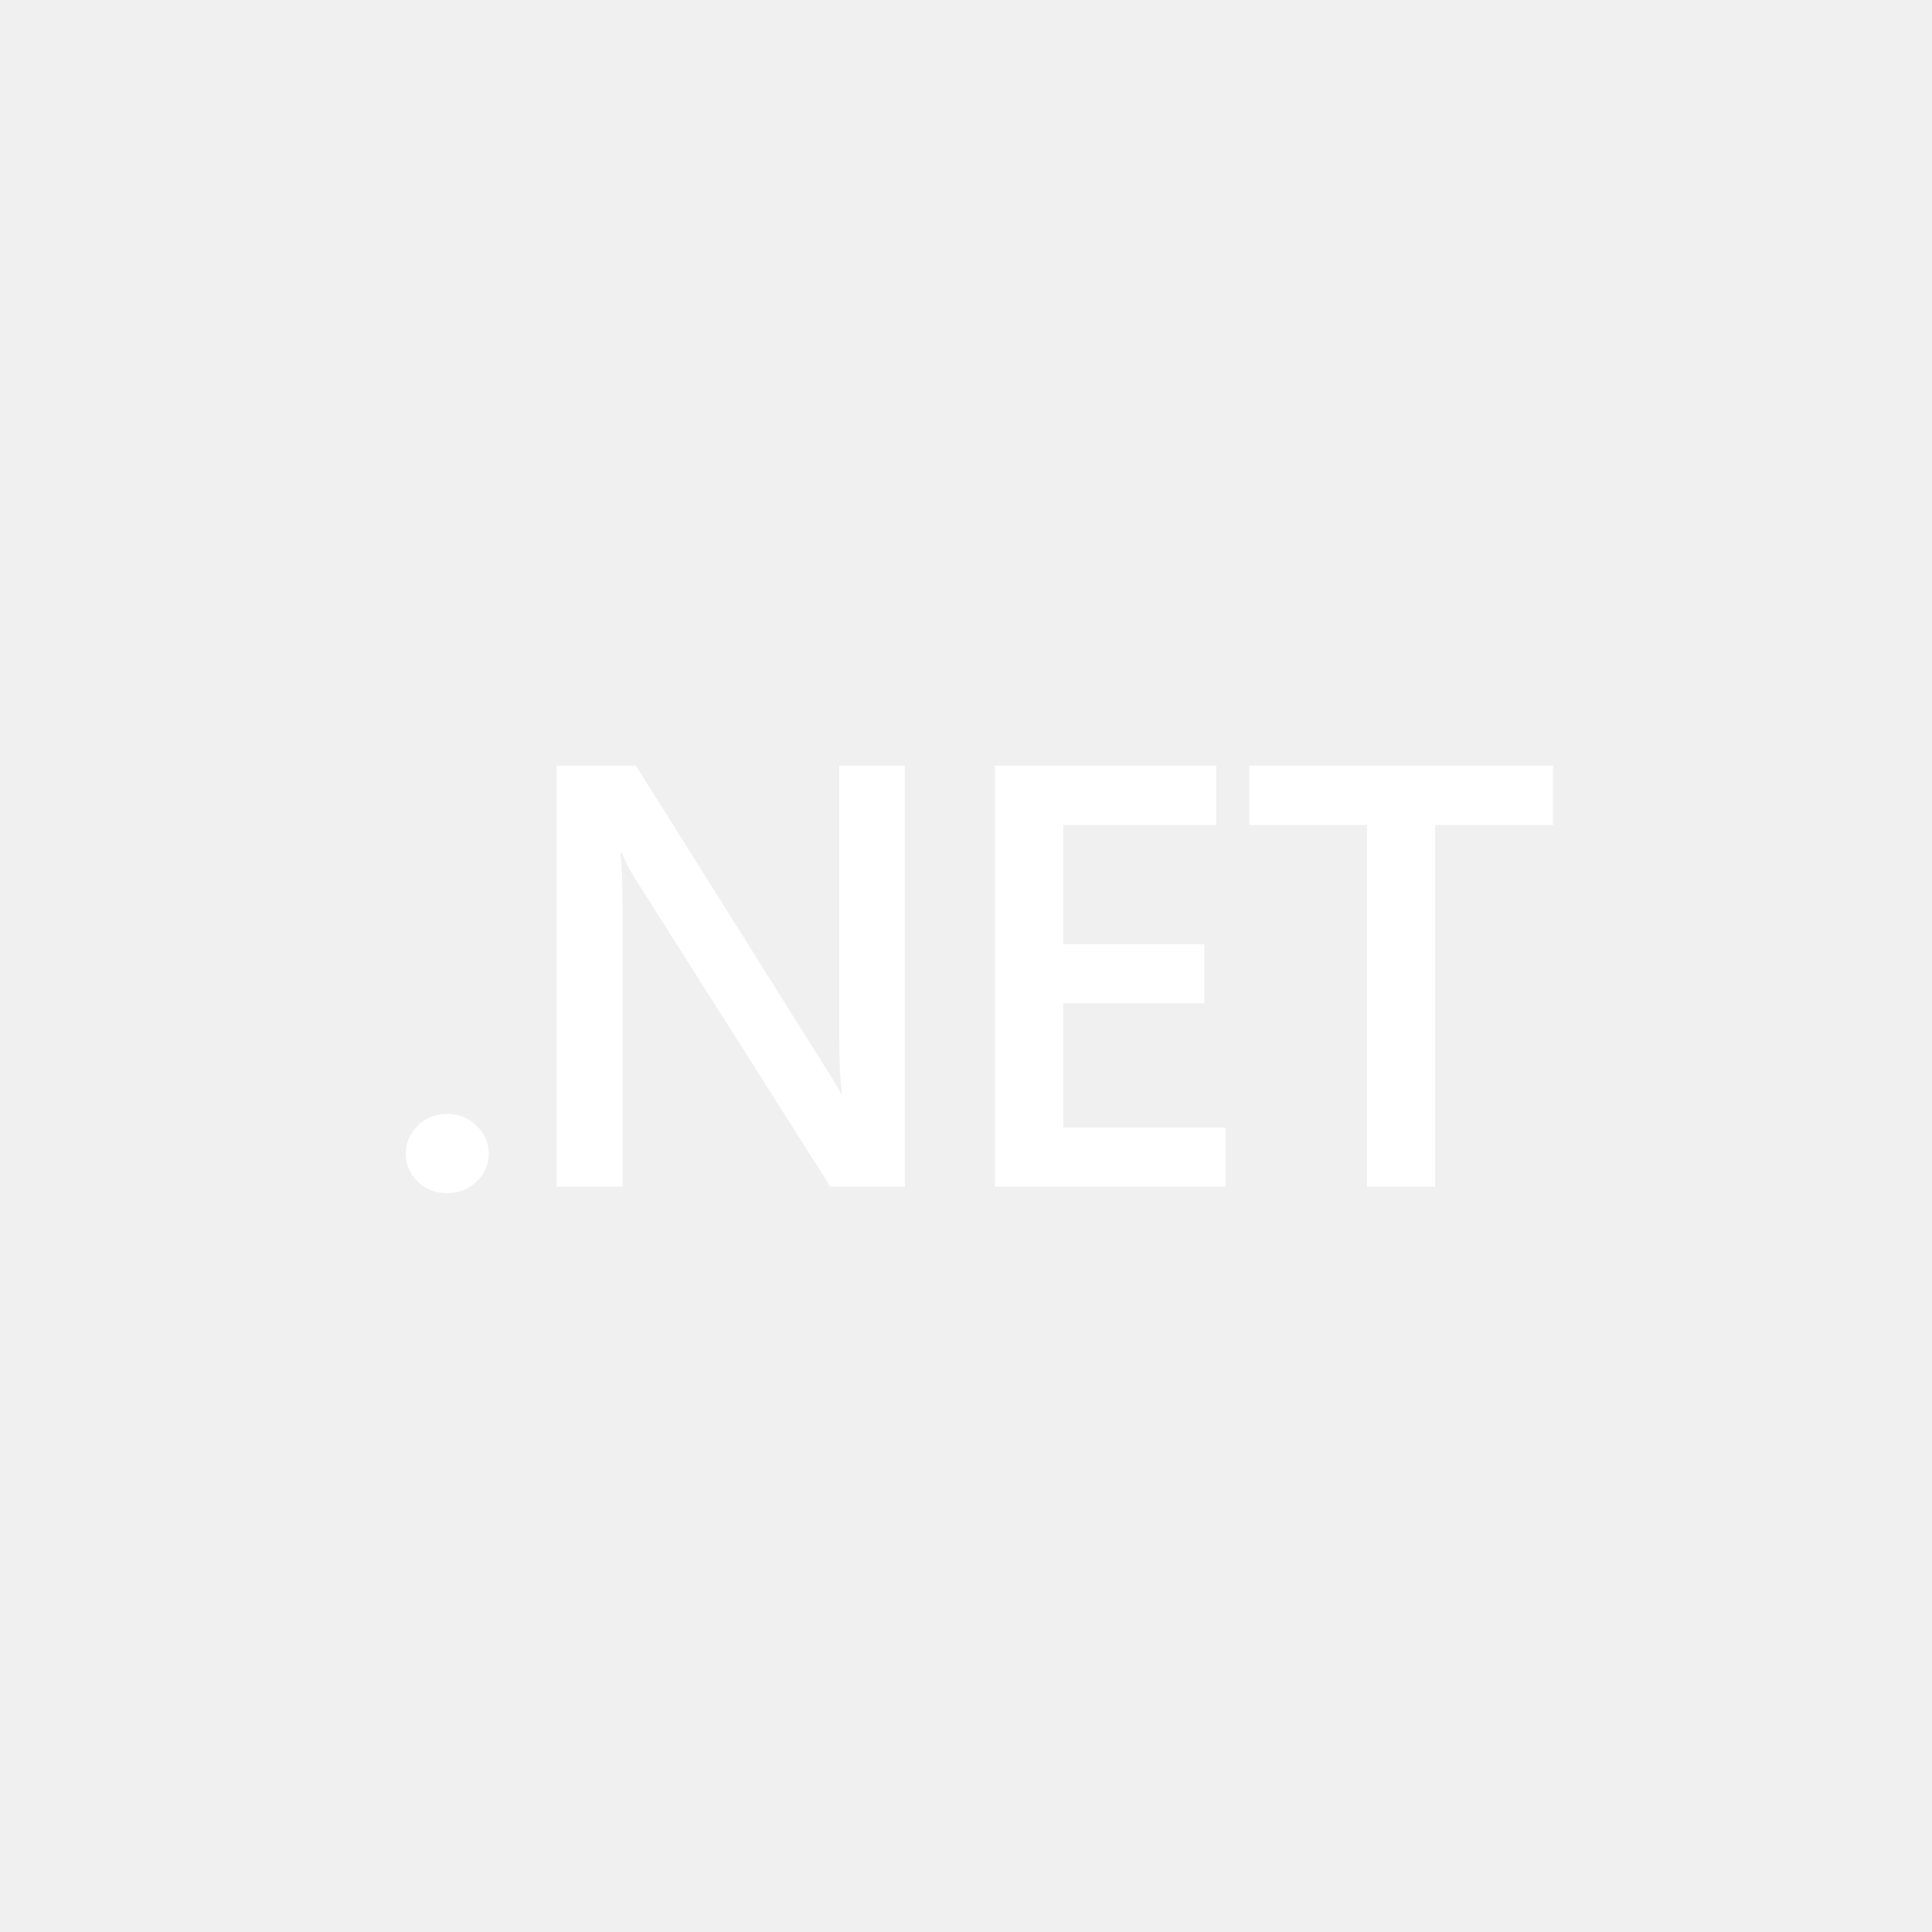
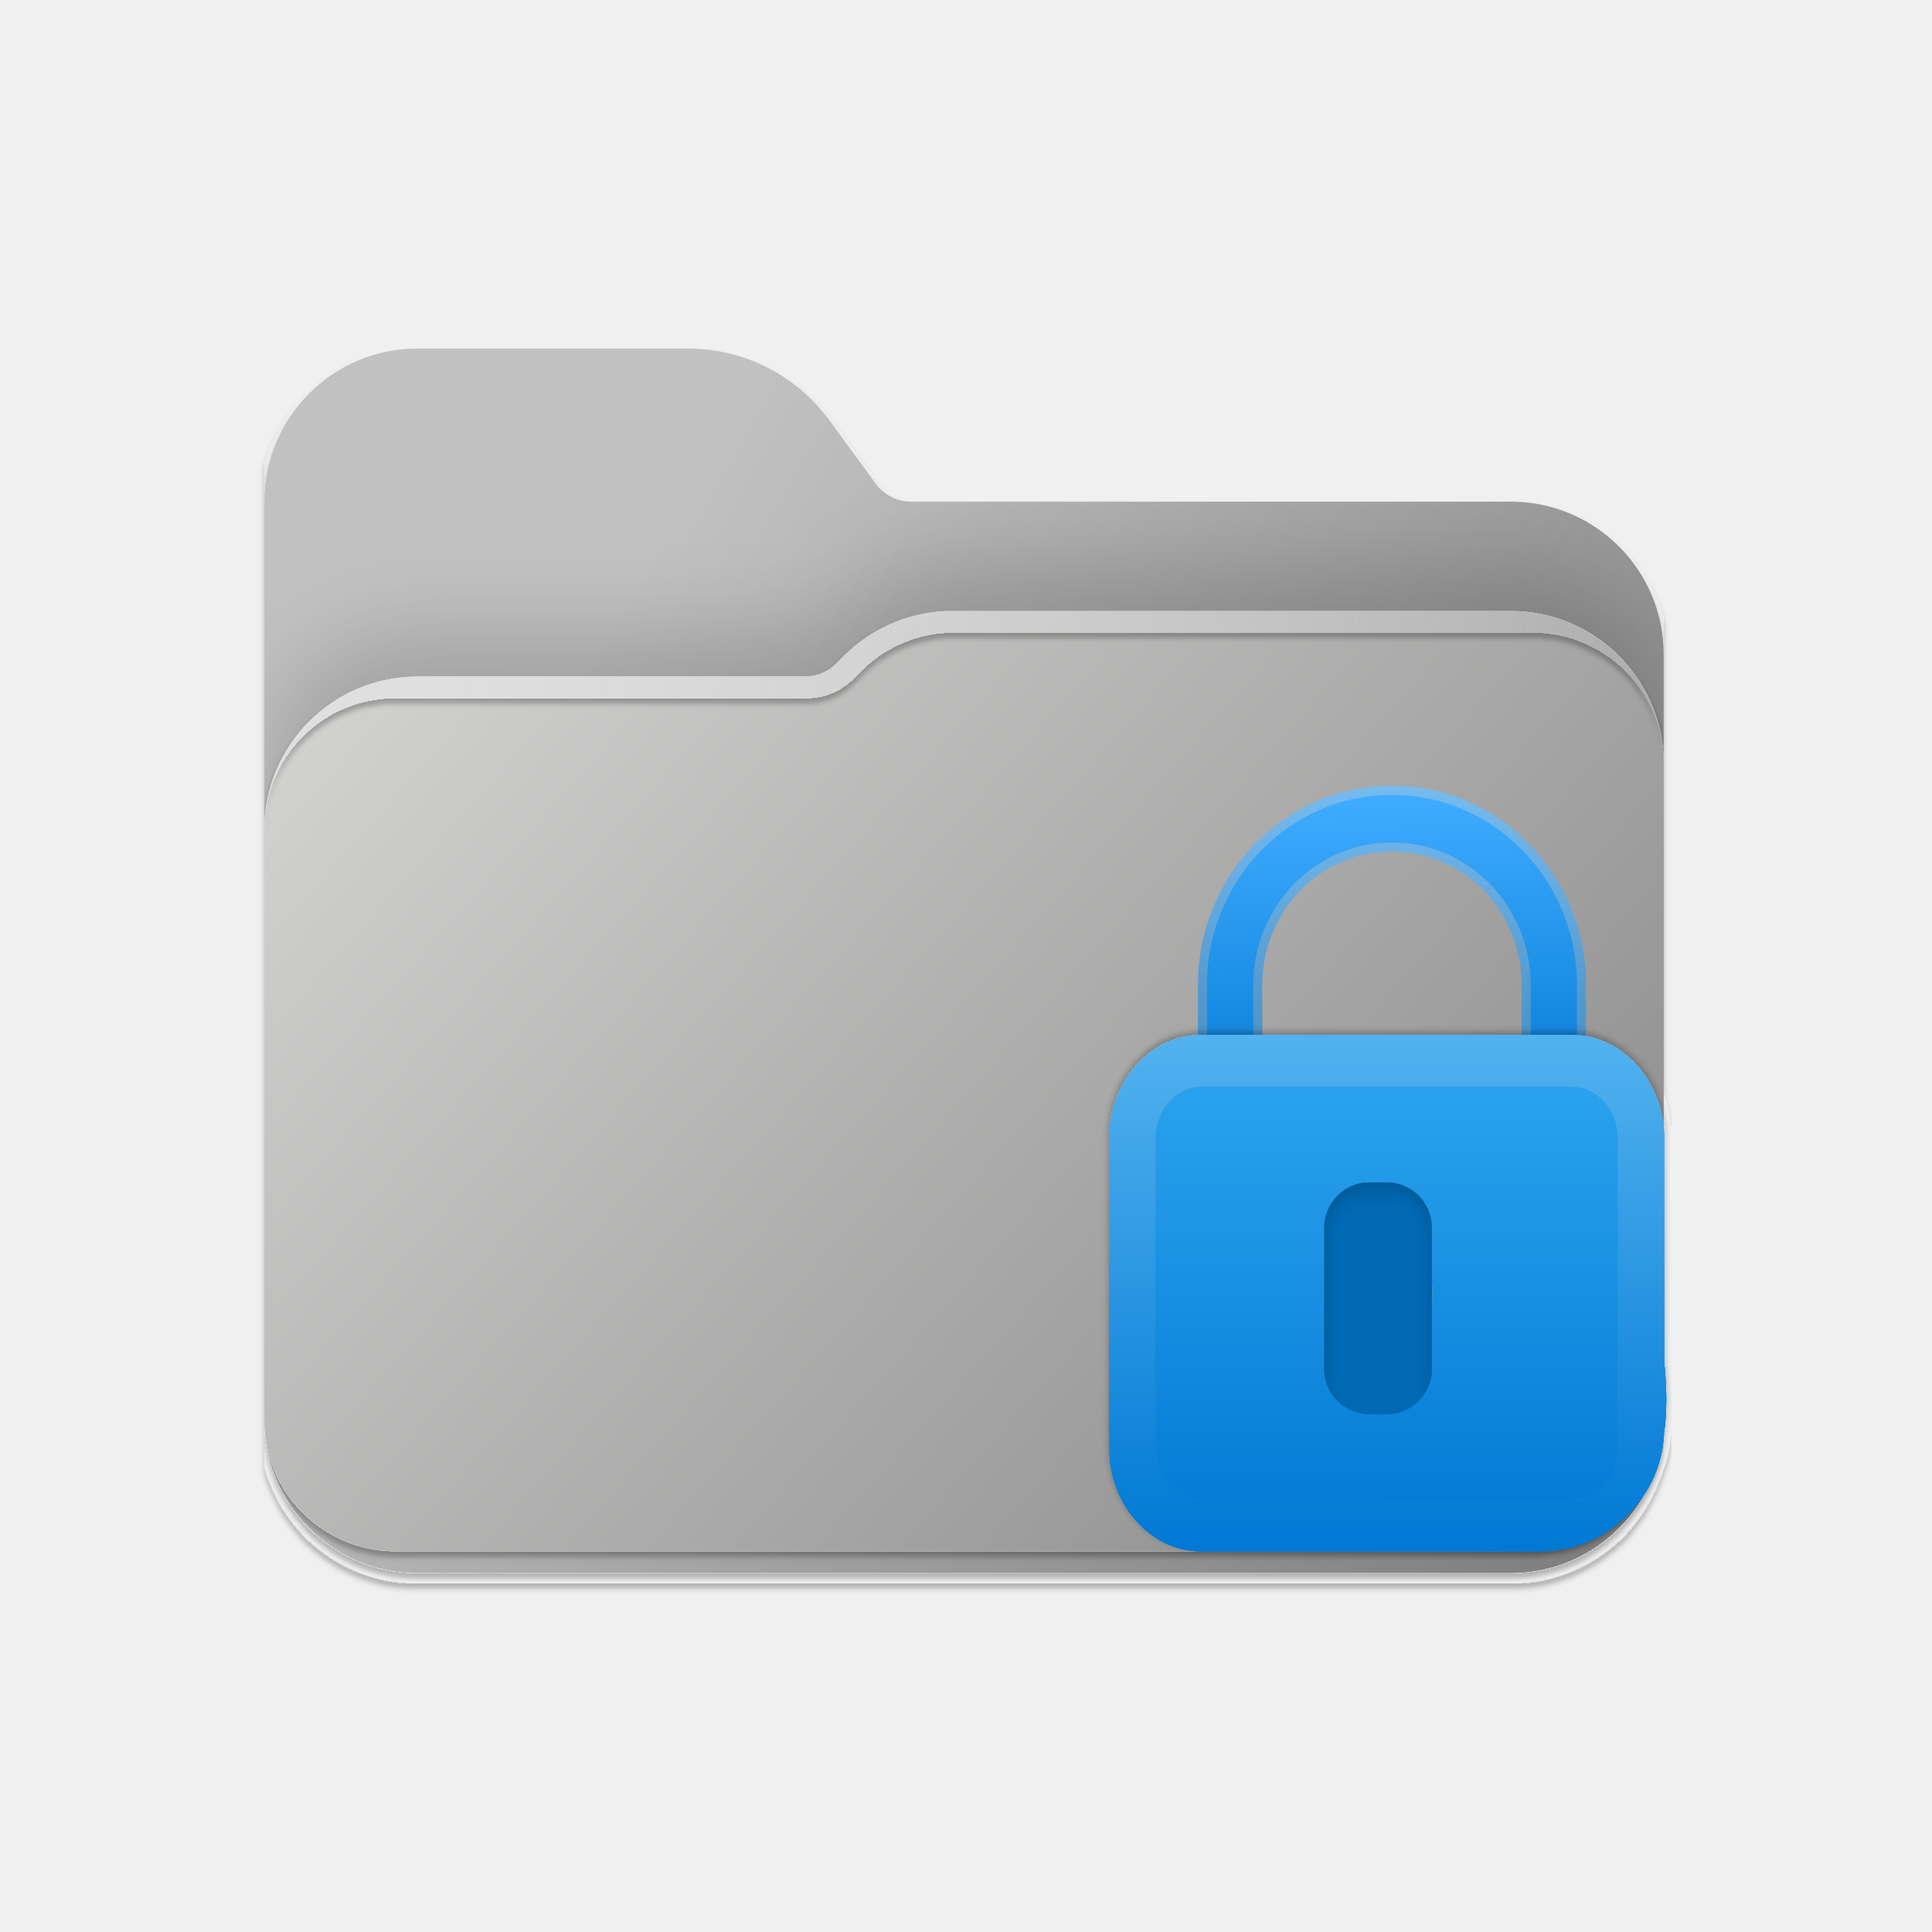
- <svg xmlns="http://www.w3.org/2000/svg" width="456" height="456" viewBox="0 0 456 456" version="1.1" xml:space="preserve" style="fill-rule:evenodd;clip-rule:evenodd;stroke-linejoin:round;stroke-miterlimit:2;">
-   <path d="m 105.5,281.609 c -2.703,0 -5.001,-0.9 -6.893,-2.702 -1.892,-1.848 -2.838,-4.042 -2.838,-6.582 0,-2.587 0.946,-4.804 2.838,-6.652 1.892,-1.848 4.19,-2.772 6.893,-2.772 2.748,0 5.068,0.924 6.96,2.772 1.937,1.848 2.906,4.064 2.906,6.652 0,2.54 -0.968,4.734 -2.906,6.582 -1.892,1.802 -4.212,2.702 -6.96,2.702 z" style="fill:#ffffff;fill-rule:nonzero;stroke-width:0.838" />
-   <path d="M 213.561,280.084 H 195.99 L 149.7,207.054 c -1.171,-1.848 -2.14,-3.765 -2.906,-5.751 h -0.406 c 0.361,2.125 0.541,6.675 0.541,13.65 v 65.132 h -15.543 v -99.36 h 18.719 l 44.737,71.298 c 1.892,2.957 3.109,4.989 3.649,6.098 h 0.27 c -0.45,-2.632 -0.676,-7.09 -0.676,-13.373 v -64.023 h 15.476 z" style="fill:#ffffff;fill-rule:nonzero;stroke-width:0.838" />
-   <path d="m 289.251,280.084 h -54.401 v -99.36 h 52.238 v 13.997 h -36.154 v 28.131 h 33.316 v 13.927 h -33.316 v 29.378 h 38.316 z" style="fill:#ffffff;fill-rule:nonzero;stroke-width:0.838" />
-   <path d="M 366.565,194.721 H 338.722 v 85.363 h -16.084 v -85.363 h -27.775 v -13.997 h 71.701 z" style="fill:#ffffff;fill-rule:nonzero;stroke-width:0.838" />
+ <svg xmlns="http://www.w3.org/2000/svg" width="456" height="456" viewBox="-200 -100 1491 1288" fill="none">
+   <g filter="url(#filter0_d_211_11423)">
+     <g clip-path="url(#clip0_211_11423)">
+       <g filter="url(#filter1_d_211_11423)">
+         <path d="M4.001 185.625C4.001 120.386 56.887 67.5 122.126 67.5H331.032C374.073 67.5 414.533 88.023 439.959 122.75L475.879 171.812C482.236 180.494 492.351 185.625 503.111 185.625H965.875C1031.11 185.625 1084 238.511 1084 303.75V894.375C1084 959.614 1031.11 1012.5 965.875 1012.5H122.125C56.886 1012.5 4 959.614 4 894.375L4.001 185.625Z" fill="url(#paint0_linear_211_11423)" />
+       </g>
+       <mask id="mask0_211_11423" style="mask-type:alpha" maskUnits="userSpaceOnUse" x="4" y="67" width="1080" height="946">
+         <path d="M4.001 185.625C4.001 120.386 56.887 67.5 122.126 67.5H331.032C374.073 67.5 414.533 88.023 439.959 122.75L475.879 171.812C482.236 180.494 492.351 185.625 503.111 185.625H965.875C1031.11 185.625 1084 238.511 1084 303.75V894.375C1084 959.614 1031.11 1012.5 965.875 1012.5H122.125C56.886 1012.5 4 959.614 4 894.375L4.001 185.625Z" fill="white" />
+       </mask>
+       <g mask="url(#mask0_211_11423)">
+         <g style="mix-blend-mode:color-burn" filter="url(#filter2_d_211_11423)">
+           <g style="mix-blend-mode:color-burn">
+             <path d="M4 438.75C4 373.511 56.886 320.625 122.125 320.625H421.387C430.339 320.625 438.923 317.069 445.252 310.74L451.394 304.598C473.547 282.445 503.592 270 534.921 270H965.875C1031.11 270 1084 322.886 1084 388.125V894.375C1084 950.294 1038.67 995.625 982.75 995.625H105.25C49.331 995.625 4 950.294 4 894.375V438.75Z" fill="white" />
+           </g>
+         </g>
+         <g filter="url(#filter3_d_211_11423)">
+           <path d="M4 438.75C4 373.511 56.886 320.625 122.125 320.625H421.387C430.339 320.625 438.923 317.069 445.252 310.74L451.394 304.598C473.547 282.445 503.592 270 534.921 270H965.875C1031.11 270 1084 322.886 1084 388.125V894.375C1084 950.294 1038.67 995.625 982.75 995.625H105.25C49.331 995.625 4 950.294 4 894.375V438.75Z" fill="url(#paint1_linear_211_11423)" />
+         </g>
+         <g filter="url(#filter4_d_211_11423)">
+           <path fill-rule="evenodd" clip-rule="evenodd" d="M122.125 320.625C56.886 320.625 4 373.511 4 438.75C4 382.831 49.331 337.5 105.25 337.5H422.835C436.262 337.5 449.138 332.166 458.632 322.672L464.774 316.53C483.762 297.542 509.516 286.875 536.369 286.875H982.75C1038.67 286.875 1084 332.206 1084 388.125C1084 322.886 1031.11 270 965.875 270H534.921C503.592 270 473.547 282.445 451.394 304.598L445.252 310.74C438.923 317.069 430.339 320.625 421.387 320.625H122.125Z" fill="url(#paint2_linear_211_11423)" shape-rendering="crispEdges" />
+         </g>
+       </g>
+     </g>
+     <path d="M727.97 632.5V636H731.47H767.161H770.661V632.5V559C770.661 544.123 773.368 530.228 778.757 517.279C784.173 504.268 791.556 492.967 800.902 483.345C810.247 473.722 821.211 466.131 833.822 460.565C846.369 455.029 859.827 452.25 874.235 452.25C888.642 452.25 902.101 455.029 914.648 460.565C927.259 466.131 938.223 473.722 947.568 483.345C956.914 492.967 964.297 504.268 969.712 517.279C975.102 530.228 977.809 544.123 977.809 559V632.5V636H981.309H1017H1020.5V632.5V559C1020.5 538.275 1016.7 518.772 1009.08 500.524C1001.48 482.146 991.021 466.168 977.685 452.628C964.535 438.897 949.008 428.114 931.134 420.281C913.383 412.421 894.404 408.5 874.235 408.5C854.063 408.5 834.994 412.422 817.063 420.279L817.05 420.284C799.357 428.12 783.835 438.904 770.506 452.628C757.354 466.169 746.986 482.147 739.391 500.522C731.77 518.77 727.97 538.274 727.97 559V632.5Z" fill="url(#paint3_linear_211_11423)" stroke="url(#paint4_linear_211_11423)" stroke-width="7" />
+     <g filter="url(#filter5_d_211_11423)">
+       <path fill-rule="evenodd" clip-rule="evenodd" d="M1048.54 676.941C1048.54 671.542 1047.61 666.455 1045.76 661.679C1043.9 656.696 1041.3 652.439 1037.95 648.909C1034.79 645.172 1030.98 642.265 1026.52 640.188C1022.24 638.112 1017.69 637.074 1012.86 637.074H727.372C722.353 637.074 717.707 638.112 713.432 640.188C709.157 642.265 705.347 645.172 702.001 648.909C698.842 652.439 696.332 656.592 694.474 661.368C692.615 666.144 691.686 671.335 691.686 676.941V916.147C691.686 921.753 692.615 927.048 694.474 932.032C696.332 936.808 698.842 940.96 702.001 944.49C705.161 948.02 708.878 950.823 713.153 952.9C717.614 954.976 722.353 956.015 727.372 956.015H1012.86C1017.88 956.015 1022.52 954.976 1026.8 952.9C1031.07 950.823 1034.79 948.02 1037.95 944.49C1041.3 940.753 1043.9 936.496 1045.76 931.72C1047.61 926.944 1048.54 921.753 1048.54 916.147V676.941ZM903.013 812.117C904.871 807.342 905.801 802.15 905.801 796.544C905.801 791.145 904.871 786.058 903.013 781.282C901.154 776.299 898.552 772.042 895.206 768.512C892.047 764.775 888.236 761.867 883.776 759.791C879.501 757.715 874.947 756.676 870.115 756.676C865.096 756.676 860.45 757.715 856.175 759.791C851.9 761.867 848.09 764.775 844.744 768.512C841.585 772.042 839.076 776.195 837.217 780.971C835.358 785.747 834.429 790.938 834.429 796.544C834.429 802.15 835.358 807.445 837.217 812.429C839.076 817.205 841.585 821.357 844.744 824.887C847.904 828.417 851.621 831.221 855.896 833.297C860.357 835.373 865.096 836.412 870.115 836.412C875.133 836.412 879.78 835.373 884.055 833.297C888.329 831.221 892.047 828.417 895.206 824.887C898.552 821.15 901.154 816.893 903.013 812.117Z" fill="url(#paint5_linear_211_11423)" />
+       <path fill-rule="evenodd" clip-rule="evenodd" d="M988.791 995.882H937.337C1048.32 995.882 1095.4 956.015 1084.46 850.296V900.239C1084.46 953.512 1040.18 995.844 988.791 995.882Z" fill="url(#paint6_linear_211_11423)" />
+       <path fill-rule="evenodd" clip-rule="evenodd" d="M903.013 812.117C904.871 807.342 905.801 802.15 905.801 796.544C905.801 791.145 904.871 786.058 903.013 781.282C901.154 776.299 898.552 772.042 895.206 768.512C892.047 764.775 888.236 761.867 883.776 759.791C879.501 757.715 874.947 756.676 870.115 756.676C865.096 756.676 860.45 757.715 856.175 759.791C851.9 761.867 848.09 764.775 844.744 768.512C841.585 772.042 839.076 776.195 837.217 780.971C835.358 785.747 834.429 790.938 834.429 796.544C834.429 802.15 835.358 807.445 837.217 812.429C839.076 817.205 841.585 821.357 844.744 824.887C847.904 828.417 851.621 831.221 855.896 833.297C860.357 835.373 865.096 836.412 870.115 836.412C875.133 836.412 879.78 835.373 884.055 833.297C888.329 831.221 892.047 828.417 895.206 824.887C898.552 821.15 901.154 816.893 903.013 812.117Z" fill="url(#paint7_linear_211_11423)" />
+       <path fill-rule="evenodd" clip-rule="evenodd" d="M699.492 989.653C708.228 993.806 717.521 995.882 727.372 995.882H937.337C1048.32 995.882 1095.4 956.015 1084.46 850.296V676.684C1084.46 665.679 1082.37 655.658 1078.65 646.106C1074.94 636.347 1069.83 627.833 1063.32 620.566C1056.81 613.298 1049.19 607.588 1040.46 603.435C1031.91 599.282 1022.71 597.206 1012.86 597.206H977.172H763.057H727.372C717.521 597.206 708.228 599.282 699.492 603.435C690.942 607.588 683.415 613.298 676.91 620.566C670.404 627.833 665.293 636.347 661.576 646.106C657.859 655.658 656 665.936 656 676.941V916.147C656 927.152 657.859 937.534 661.576 947.294C665.293 956.845 670.404 965.255 676.91 972.522C683.415 979.79 690.942 985.5 699.492 989.653ZM1045.76 661.679C1047.61 666.455 1048.54 671.542 1048.54 676.941V916.147C1048.54 921.753 1047.61 926.944 1045.76 931.72C1043.9 936.496 1041.3 940.753 1037.95 944.49C1034.79 948.02 1031.07 950.823 1026.8 952.9C1022.52 954.976 1017.88 956.015 1012.86 956.015H727.372C722.353 956.015 717.614 954.976 713.153 952.9C708.878 950.823 705.161 948.02 702.001 944.49C698.842 940.96 696.332 936.808 694.474 932.032C692.615 927.048 691.686 921.753 691.686 916.147V676.941C691.686 671.335 692.615 666.144 694.474 661.368C696.332 656.592 698.842 652.439 702.001 648.909C705.347 645.172 709.157 642.265 713.432 640.188C717.707 638.112 722.353 637.074 727.372 637.074H1012.86C1017.69 637.074 1022.24 638.112 1026.52 640.188C1030.98 642.265 1034.79 645.172 1037.95 648.909C1041.3 652.439 1043.9 656.696 1045.76 661.679Z" fill="url(#paint8_linear_211_11423)" />
+     </g>
+     <g filter="url(#filter6_d_211_11423)">
+       <path fill-rule="evenodd" clip-rule="evenodd" d="M1048.54 676.941C1048.54 671.542 1047.61 666.455 1045.76 661.679C1043.9 656.696 1041.3 652.439 1037.95 648.909C1034.79 645.172 1030.98 642.265 1026.52 640.188C1022.24 638.112 1017.69 637.074 1012.86 637.074H727.372C722.353 637.074 717.707 638.112 713.432 640.188C709.157 642.265 705.347 645.172 702.001 648.909C698.842 652.439 696.332 656.592 694.474 661.368C692.615 666.144 691.686 671.335 691.686 676.941V916.147C691.686 921.753 692.615 927.048 694.474 932.032C696.332 936.808 698.842 940.96 702.001 944.49C705.161 948.02 708.878 950.823 713.153 952.9C717.614 954.976 722.353 956.015 727.372 956.015H1012.86C1017.88 956.015 1022.52 954.976 1026.8 952.9C1031.07 950.823 1034.79 948.02 1037.95 944.49C1041.3 940.753 1043.9 936.496 1045.76 931.72C1047.61 926.944 1048.54 921.753 1048.54 916.147V676.941ZM903.013 812.117C904.871 807.342 905.801 802.15 905.801 796.544C905.801 791.145 904.871 786.058 903.013 781.282C901.154 776.299 898.552 772.042 895.206 768.512C892.047 764.775 888.236 761.867 883.776 759.791C879.501 757.715 874.947 756.676 870.115 756.676C865.096 756.676 860.45 757.715 856.175 759.791C851.9 761.867 848.09 764.775 844.744 768.512C841.585 772.042 839.076 776.195 837.217 780.971C835.358 785.747 834.429 790.938 834.429 796.544C834.429 802.15 835.358 807.445 837.217 812.429C839.076 817.205 841.585 821.357 844.744 824.887C847.904 828.417 851.621 831.221 855.896 833.297C860.357 835.373 865.096 836.412 870.115 836.412C875.133 836.412 879.78 835.373 884.055 833.297C888.329 831.221 892.047 828.417 895.206 824.887C898.552 821.15 901.154 816.893 903.013 812.117Z" fill="url(#paint9_linear_211_11423)" />
+       <path fill-rule="evenodd" clip-rule="evenodd" d="M988.791 995.882H937.337C1048.32 995.882 1095.4 956.015 1084.46 850.296V900.239C1084.46 953.512 1040.18 995.844 988.791 995.882Z" fill="url(#paint10_linear_211_11423)" />
+       <path fill-rule="evenodd" clip-rule="evenodd" d="M903.013 812.117C904.871 807.342 905.801 802.15 905.801 796.544C905.801 791.145 904.871 786.058 903.013 781.282C901.154 776.299 898.552 772.042 895.206 768.512C892.047 764.775 888.236 761.867 883.776 759.791C879.501 757.715 874.947 756.676 870.115 756.676C865.096 756.676 860.45 757.715 856.175 759.791C851.9 761.867 848.09 764.775 844.744 768.512C841.585 772.042 839.076 776.195 837.217 780.971C835.358 785.747 834.429 790.938 834.429 796.544C834.429 802.15 835.358 807.445 837.217 812.429C839.076 817.205 841.585 821.357 844.744 824.887C847.904 828.417 851.621 831.221 855.896 833.297C860.357 835.373 865.096 836.412 870.115 836.412C875.133 836.412 879.78 835.373 884.055 833.297C888.329 831.221 892.047 828.417 895.206 824.887C898.552 821.15 901.154 816.893 903.013 812.117Z" fill="url(#paint11_linear_211_11423)" />
+       <path fill-rule="evenodd" clip-rule="evenodd" d="M699.492 989.653C708.228 993.806 717.521 995.882 727.372 995.882H937.337C1048.32 995.882 1095.4 956.015 1084.46 850.296V676.684C1084.46 665.679 1082.37 655.658 1078.65 646.106C1074.94 636.347 1069.83 627.833 1063.32 620.566C1056.81 613.298 1049.19 607.588 1040.46 603.435C1031.91 599.282 1022.71 597.206 1012.86 597.206H977.172H763.057H727.372C717.521 597.206 708.228 599.282 699.492 603.435C690.942 607.588 683.415 613.298 676.91 620.566C670.404 627.833 665.293 636.347 661.576 646.106C657.859 655.658 656 665.936 656 676.941V916.147C656 927.152 657.859 937.534 661.576 947.294C665.293 956.845 670.404 965.255 676.91 972.522C683.415 979.79 690.942 985.5 699.492 989.653ZM1045.76 661.679C1047.61 666.455 1048.54 671.542 1048.54 676.941V916.147C1048.54 921.753 1047.61 926.944 1045.76 931.72C1043.9 936.496 1041.3 940.753 1037.95 944.49C1034.79 948.02 1031.07 950.823 1026.8 952.9C1022.52 954.976 1017.88 956.015 1012.86 956.015H727.372C722.353 956.015 717.614 954.976 713.153 952.9C708.878 950.823 705.161 948.02 702.001 944.49C698.842 940.96 696.332 936.808 694.474 932.032C692.615 927.048 691.686 921.753 691.686 916.147V676.941C691.686 671.335 692.615 666.144 694.474 661.368C696.332 656.592 698.842 652.439 702.001 648.909C705.347 645.172 709.157 642.265 713.432 640.188C717.707 638.112 722.353 637.074 727.372 637.074H1012.86C1017.69 637.074 1022.24 638.112 1026.52 640.188C1030.98 642.265 1034.79 645.172 1037.95 648.909C1041.3 652.439 1043.9 656.696 1045.76 661.679Z" fill="url(#paint12_linear_211_11423)" />
+     </g>
+     <g filter="url(#filter7_i_211_11423)">
+       <rect x="822" y="711" width="83" height="179" rx="35" fill="#006AB5" />
+     </g>
+   </g>
+   <defs>
+     <filter id="filter0_d_211_11423" x="0" y="0" width="1090" height="1088" filterUnits="userSpaceOnUse" color-interpolation-filters="sRGB">
+       <feFlood flood-opacity="0" result="BackgroundImageFix" />
+       <feColorMatrix in="SourceAlpha" type="matrix" values="0 0 0 0 0 0 0 0 0 0 0 0 0 0 0 0 0 0 127 0" result="hardAlpha" />
+       <feOffset dy="4" />
+       <feGaussianBlur stdDeviation="2" />
+       <feComposite in2="hardAlpha" operator="out" />
+       <feColorMatrix type="matrix" values="0 0 0 0 0 0 0 0 0 0 0 0 0 0 0 0 0 0 0.25 0" />
+       <feBlend mode="normal" in2="BackgroundImageFix" result="effect1_dropShadow_211_11423" />
+       <feBlend mode="normal" in="SourceGraphic" in2="effect1_dropShadow_211_11423" result="shape" />
+     </filter>
+     <filter id="filter1_d_211_11423" x="0" y="67.5" width="1088" height="953" filterUnits="userSpaceOnUse" color-interpolation-filters="sRGB">
+       <feFlood flood-opacity="0" result="BackgroundImageFix" />
+       <feColorMatrix in="SourceAlpha" type="matrix" values="0 0 0 0 0 0 0 0 0 0 0 0 0 0 0 0 0 0 127 0" result="hardAlpha" />
+       <feOffset dy="4" />
+       <feGaussianBlur stdDeviation="2" />
+       <feComposite in2="hardAlpha" operator="out" />
+       <feColorMatrix type="matrix" values="0 0 0 0 0 0 0 0 0 0 0 0 0 0 0 0 0 0 0.25 0" />
+       <feBlend mode="normal" in2="BackgroundImageFix" result="effect1_dropShadow_211_11423" />
+       <feBlend mode="normal" in="SourceGraphic" in2="effect1_dropShadow_211_11423" result="shape" />
+     </filter>
+     <filter id="filter2_d_211_11423" x="-63.5" y="168.75" width="1215" height="860.625" filterUnits="userSpaceOnUse" color-interpolation-filters="sRGB">
+       <feFlood flood-opacity="0" result="BackgroundImageFix" />
+       <feColorMatrix in="SourceAlpha" type="matrix" values="0 0 0 0 0 0 0 0 0 0 0 0 0 0 0 0 0 0 127 0" result="hardAlpha" />
+       <feOffset dy="-33.75" />
+       <feGaussianBlur stdDeviation="33.75" />
+       <feColorMatrix type="matrix" values="0 0 0 0 0 0 0 0 0 0 0 0 0 0 0 0 0 0 0.16 0" />
+       <feBlend mode="normal" in2="BackgroundImageFix" result="effect1_dropShadow_211_11423" />
+       <feBlend mode="normal" in="SourceGraphic" in2="effect1_dropShadow_211_11423" result="shape" />
+     </filter>
+     <filter id="filter3_d_211_11423" x="0" y="270" width="1088" height="733.625" filterUnits="userSpaceOnUse" color-interpolation-filters="sRGB">
+       <feFlood flood-opacity="0" result="BackgroundImageFix" />
+       <feColorMatrix in="SourceAlpha" type="matrix" values="0 0 0 0 0 0 0 0 0 0 0 0 0 0 0 0 0 0 127 0" result="hardAlpha" />
+       <feOffset dy="4" />
+       <feGaussianBlur stdDeviation="2" />
+       <feComposite in2="hardAlpha" operator="out" />
+       <feColorMatrix type="matrix" values="0 0 0 0 0 0 0 0 0 0 0 0 0 0 0 0 0 0 0.25 0" />
+       <feBlend mode="normal" in2="BackgroundImageFix" result="effect1_dropShadow_211_11423" />
+       <feBlend mode="normal" in="SourceGraphic" in2="effect1_dropShadow_211_11423" result="shape" />
+     </filter>
+     <filter id="filter4_d_211_11423" x="0" y="270" width="1088" height="176.75" filterUnits="userSpaceOnUse" color-interpolation-filters="sRGB">
+       <feFlood flood-opacity="0" result="BackgroundImageFix" />
+       <feColorMatrix in="SourceAlpha" type="matrix" values="0 0 0 0 0 0 0 0 0 0 0 0 0 0 0 0 0 0 127 0" result="hardAlpha" />
+       <feOffset dy="4" />
+       <feGaussianBlur stdDeviation="2" />
+       <feComposite in2="hardAlpha" operator="out" />
+       <feColorMatrix type="matrix" values="0 0 0 0 0 0 0 0 0 0 0 0 0 0 0 0 0 0 0.25 0" />
+       <feBlend mode="normal" in2="BackgroundImageFix" result="effect1_dropShadow_211_11423" />
+       <feBlend mode="normal" in="SourceGraphic" in2="effect1_dropShadow_211_11423" result="shape" />
+     </filter>
+     <filter id="filter5_d_211_11423" x="651" y="590.206" width="440" height="408.677" filterUnits="userSpaceOnUse" color-interpolation-filters="sRGB">
+       <feFlood flood-opacity="0" result="BackgroundImageFix" />
+       <feColorMatrix in="SourceAlpha" type="matrix" values="0 0 0 0 0 0 0 0 0 0 0 0 0 0 0 0 0 0 127 0" result="hardAlpha" />
+       <feOffset dy="-2" />
+       <feGaussianBlur stdDeviation="2.5" />
+       <feComposite in2="hardAlpha" operator="out" />
+       <feColorMatrix type="matrix" values="0 0 0 0 0 0 0 0 0 0 0 0 0 0 0 0 0 0 0.15 0" />
+       <feBlend mode="normal" in2="BackgroundImageFix" result="effect1_dropShadow_211_11423" />
+       <feBlend mode="normal" in="SourceGraphic" in2="effect1_dropShadow_211_11423" result="shape" />
+     </filter>
+     <filter id="filter6_d_211_11423" x="651" y="590.206" width="440" height="408.677" filterUnits="userSpaceOnUse" color-interpolation-filters="sRGB">
+       <feFlood flood-opacity="0" result="BackgroundImageFix" />
+       <feColorMatrix in="SourceAlpha" type="matrix" values="0 0 0 0 0 0 0 0 0 0 0 0 0 0 0 0 0 0 127 0" result="hardAlpha" />
+       <feOffset dy="-2" />
+       <feGaussianBlur stdDeviation="2.5" />
+       <feComposite in2="hardAlpha" operator="out" />
+       <feColorMatrix type="matrix" values="0 0 0 0 0 0 0 0 0 0 0 0 0 0 0 0 0 0 0.15 0" />
+       <feBlend mode="normal" in2="BackgroundImageFix" result="effect1_dropShadow_211_11423" />
+       <feBlend mode="normal" in="SourceGraphic" in2="effect1_dropShadow_211_11423" result="shape" />
+     </filter>
+     <filter id="filter7_i_211_11423" x="822" y="711" width="83" height="187" filterUnits="userSpaceOnUse" color-interpolation-filters="sRGB">
+       <feFlood flood-opacity="0" result="BackgroundImageFix" />
+       <feBlend mode="normal" in="SourceGraphic" in2="BackgroundImageFix" result="shape" />
+       <feColorMatrix in="SourceAlpha" type="matrix" values="0 0 0 0 0 0 0 0 0 0 0 0 0 0 0 0 0 0 127 0" result="hardAlpha" />
+       <feOffset dy="8" />
+       <feGaussianBlur stdDeviation="6" />
+       <feComposite in2="hardAlpha" operator="arithmetic" k2="-1" k3="1" />
+       <feColorMatrix type="matrix" values="0 0 0 0 0 0 0 0 0 0 0 0 0 0 0 0 0 0 0.15 0" />
+       <feBlend mode="normal" in2="shape" result="effect1_innerShadow_211_11423" />
+     </filter>
+     <linearGradient id="paint0_linear_211_11423" x1="4" y1="-3.58017e-05" x2="1284.11" y2="728.257" gradientUnits="userSpaceOnUse">
+       <stop offset="0.25" stop-color="#C1C1C1" />
+       <stop offset="0.934" stop-color="#818181" />
+     </linearGradient>
+     <linearGradient id="paint1_linear_211_11423" x1="-40" y1="63" x2="1040" y2="1020.5" gradientUnits="userSpaceOnUse">
+       <stop offset="0.187" stop-color="#D0D0CF" />
+       <stop offset="1" stop-color="#878787" />
+     </linearGradient>
+     <linearGradient id="paint2_linear_211_11423" x1="4" y1="270" x2="1084" y2="270" gradientUnits="userSpaceOnUse">
+       <stop offset="0.106" stop-color="#DFDFDF" />
+       <stop offset="1" stop-color="#D6D6D6" stop-opacity="0.2" />
+     </linearGradient>
+     <linearGradient id="paint3_linear_211_11423" x1="874.235" y1="412" x2="878.965" y2="672.69" gradientUnits="userSpaceOnUse">
+       <stop stop-color="#3FACFF" />
+       <stop offset="1" stop-color="#0078D3" />
+       <stop offset="1" stop-color="#004579" />
+     </linearGradient>
+     <linearGradient id="paint4_linear_211_11423" x1="867.543" y1="397.07" x2="866.804" y2="963.25" gradientUnits="userSpaceOnUse">
+       <stop stop-color="#77BDF2" />
+       <stop offset="1" stop-color="#00477D" />
+       <stop offset="1" stop-color="#00477D" />
+     </linearGradient>
+     <linearGradient id="paint5_linear_211_11423" x1="871" y1="358" x2="871" y2="996" gradientUnits="userSpaceOnUse">
+       <stop stop-color="#4CC2FF" />
+       <stop offset="1" stop-color="#0078D4" />
+     </linearGradient>
+     <linearGradient id="paint6_linear_211_11423" x1="870.115" y1="358" x2="870.115" y2="995.882" gradientUnits="userSpaceOnUse">
+       <stop stop-color="#83D5FF" />
+       <stop offset="1" stop-color="#0078D4" />
+     </linearGradient>
+     <linearGradient id="paint7_linear_211_11423" x1="870.115" y1="358" x2="870.115" y2="995.882" gradientUnits="userSpaceOnUse">
+       <stop stop-color="#83D5FF" />
+       <stop offset="1" stop-color="#0078D4" />
+     </linearGradient>
+     <linearGradient id="paint8_linear_211_11423" x1="870.115" y1="358" x2="870.115" y2="995.882" gradientUnits="userSpaceOnUse">
+       <stop stop-color="#83D5FF" />
+       <stop offset="1" stop-color="#0078D4" />
+     </linearGradient>
+     <linearGradient id="paint9_linear_211_11423" x1="871" y1="358" x2="871" y2="996" gradientUnits="userSpaceOnUse">
+       <stop stop-color="#4CC2FF" />
+       <stop offset="1" stop-color="#0078D4" />
+     </linearGradient>
+     <linearGradient id="paint10_linear_211_11423" x1="870.115" y1="358" x2="870.115" y2="995.882" gradientUnits="userSpaceOnUse">
+       <stop stop-color="#83D5FF" />
+       <stop offset="1" stop-color="#0078D4" />
+     </linearGradient>
+     <linearGradient id="paint11_linear_211_11423" x1="870.115" y1="358" x2="870.115" y2="995.882" gradientUnits="userSpaceOnUse">
+       <stop stop-color="#83D5FF" />
+       <stop offset="1" stop-color="#0078D4" />
+     </linearGradient>
+     <linearGradient id="paint12_linear_211_11423" x1="870.115" y1="358" x2="870.115" y2="995.882" gradientUnits="userSpaceOnUse">
+       <stop stop-color="#83D5FF" />
+       <stop offset="1" stop-color="#0078D4" />
+     </linearGradient>
+     <clipPath id="clip0_211_11423">
+       <rect width="1080" height="1080" fill="white" transform="translate(4)" />
+     </clipPath>
+   </defs>
</svg>
